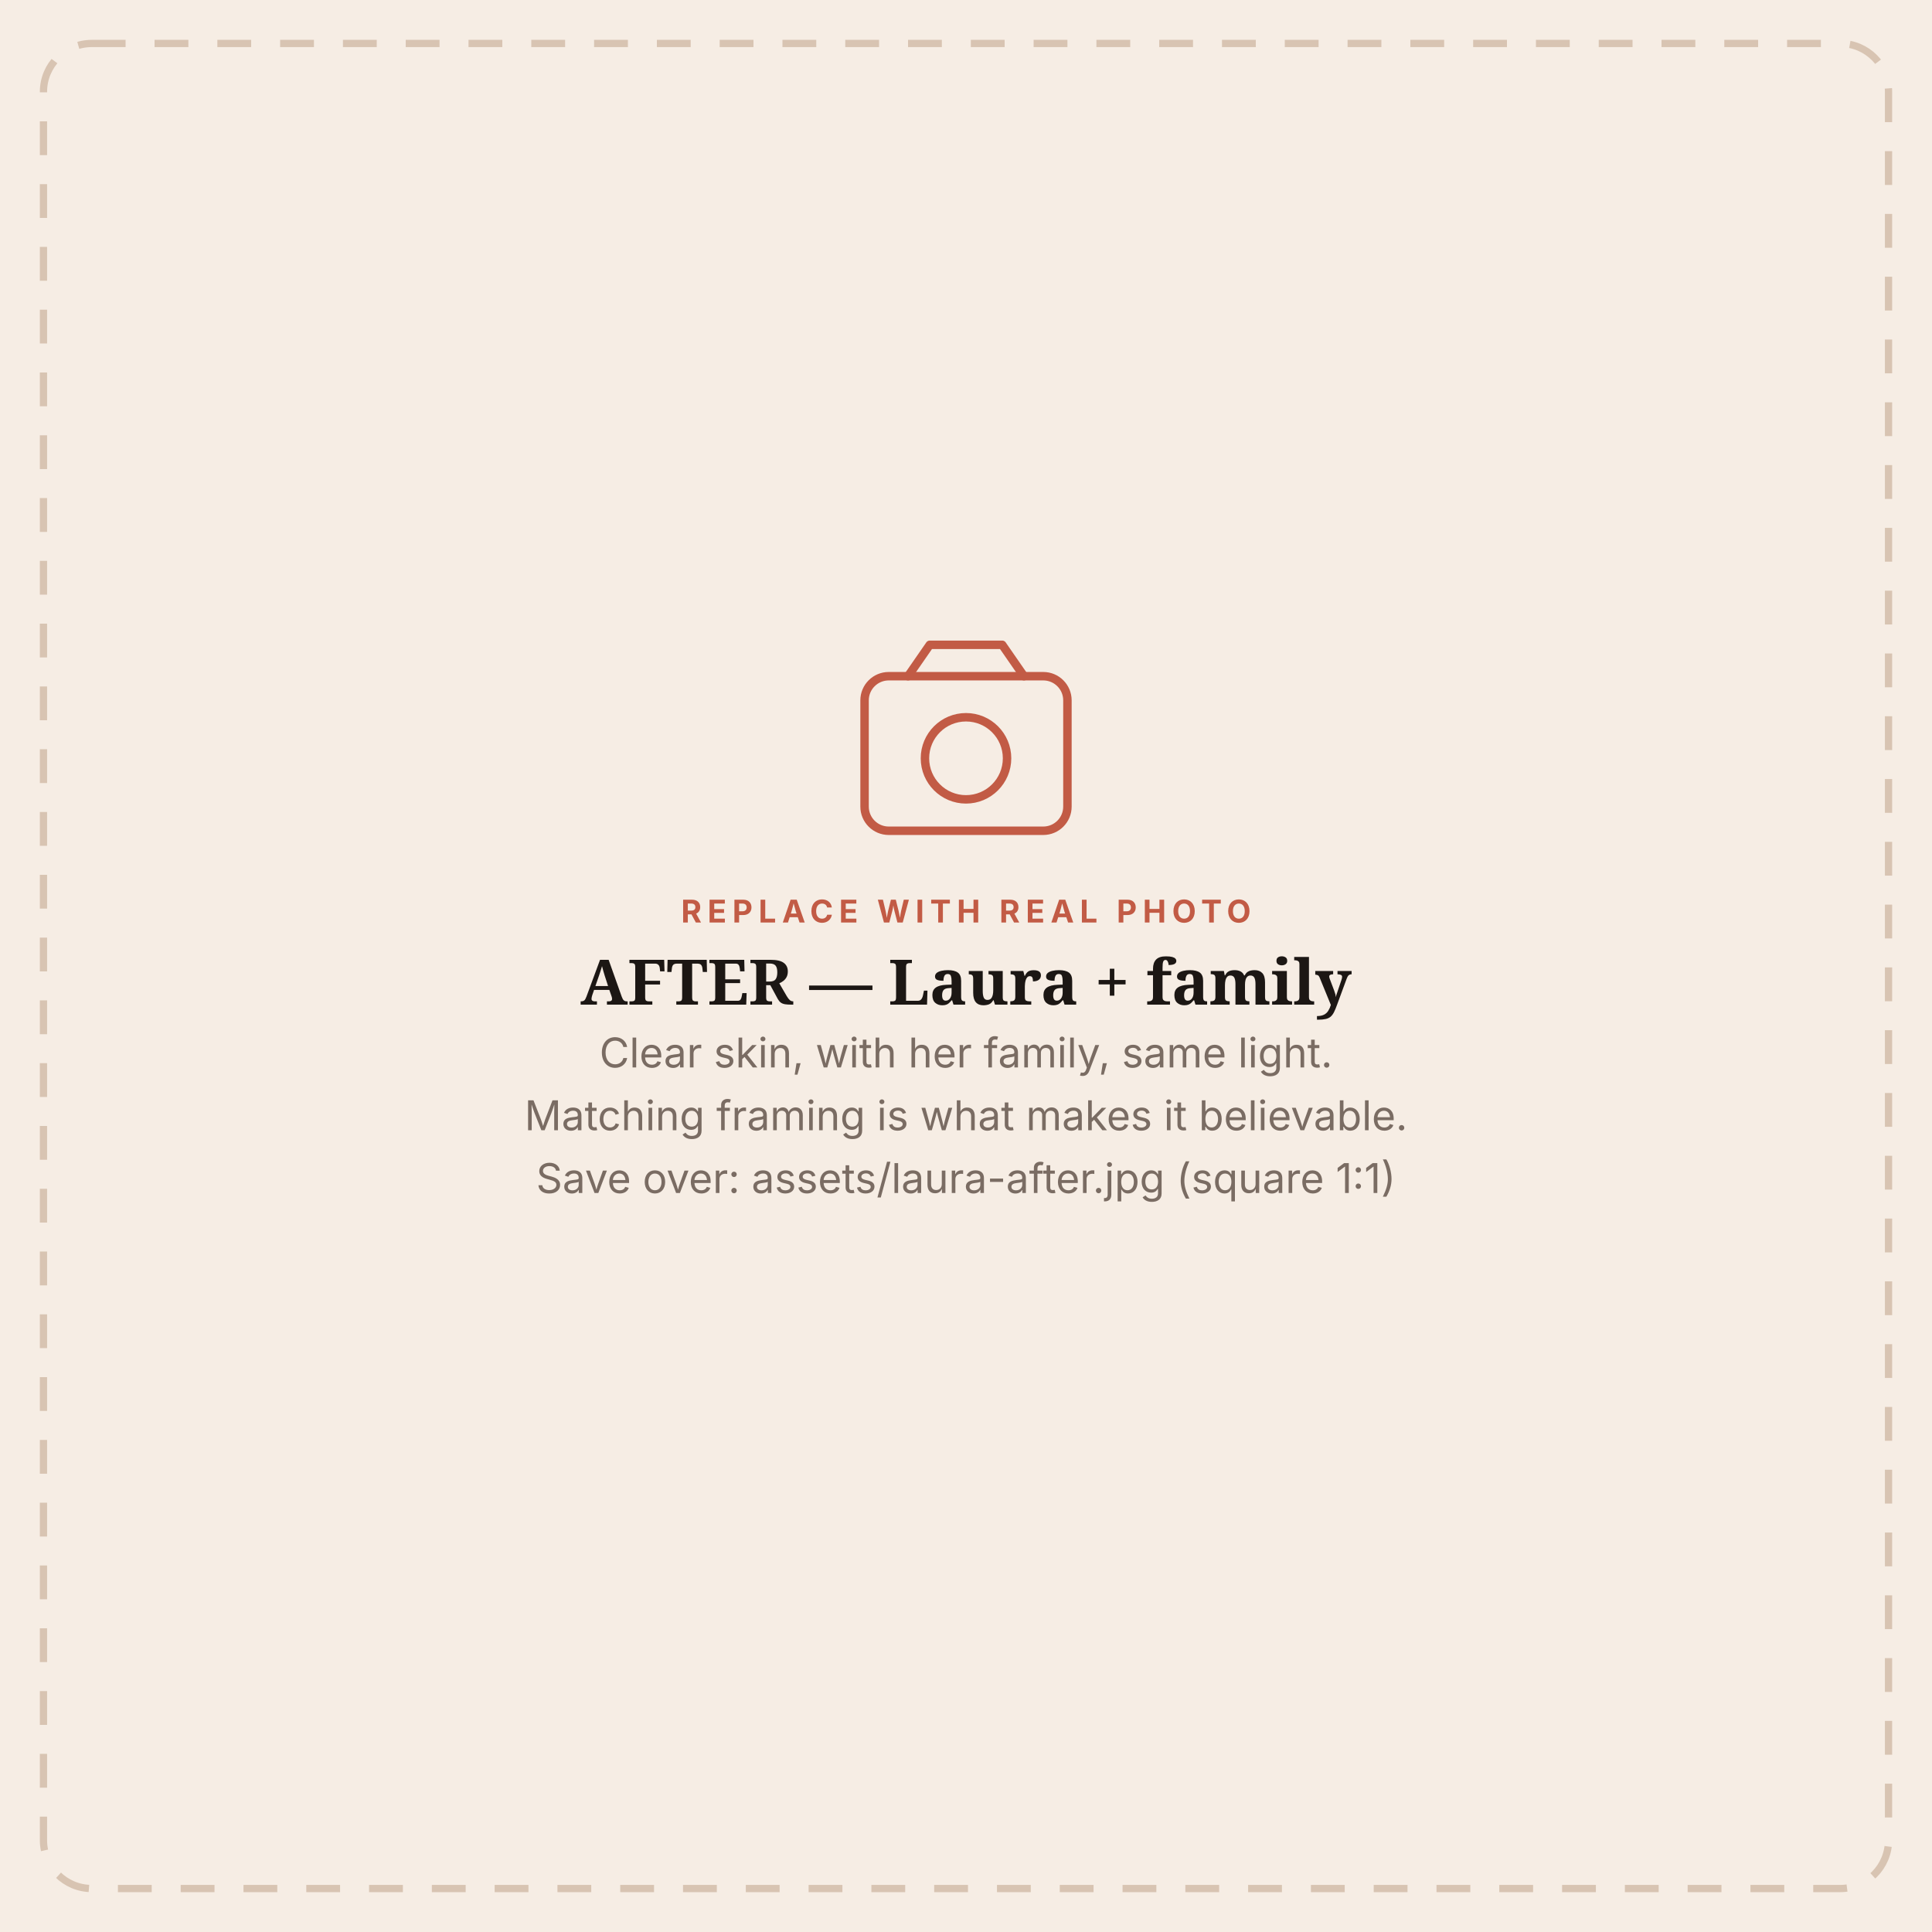
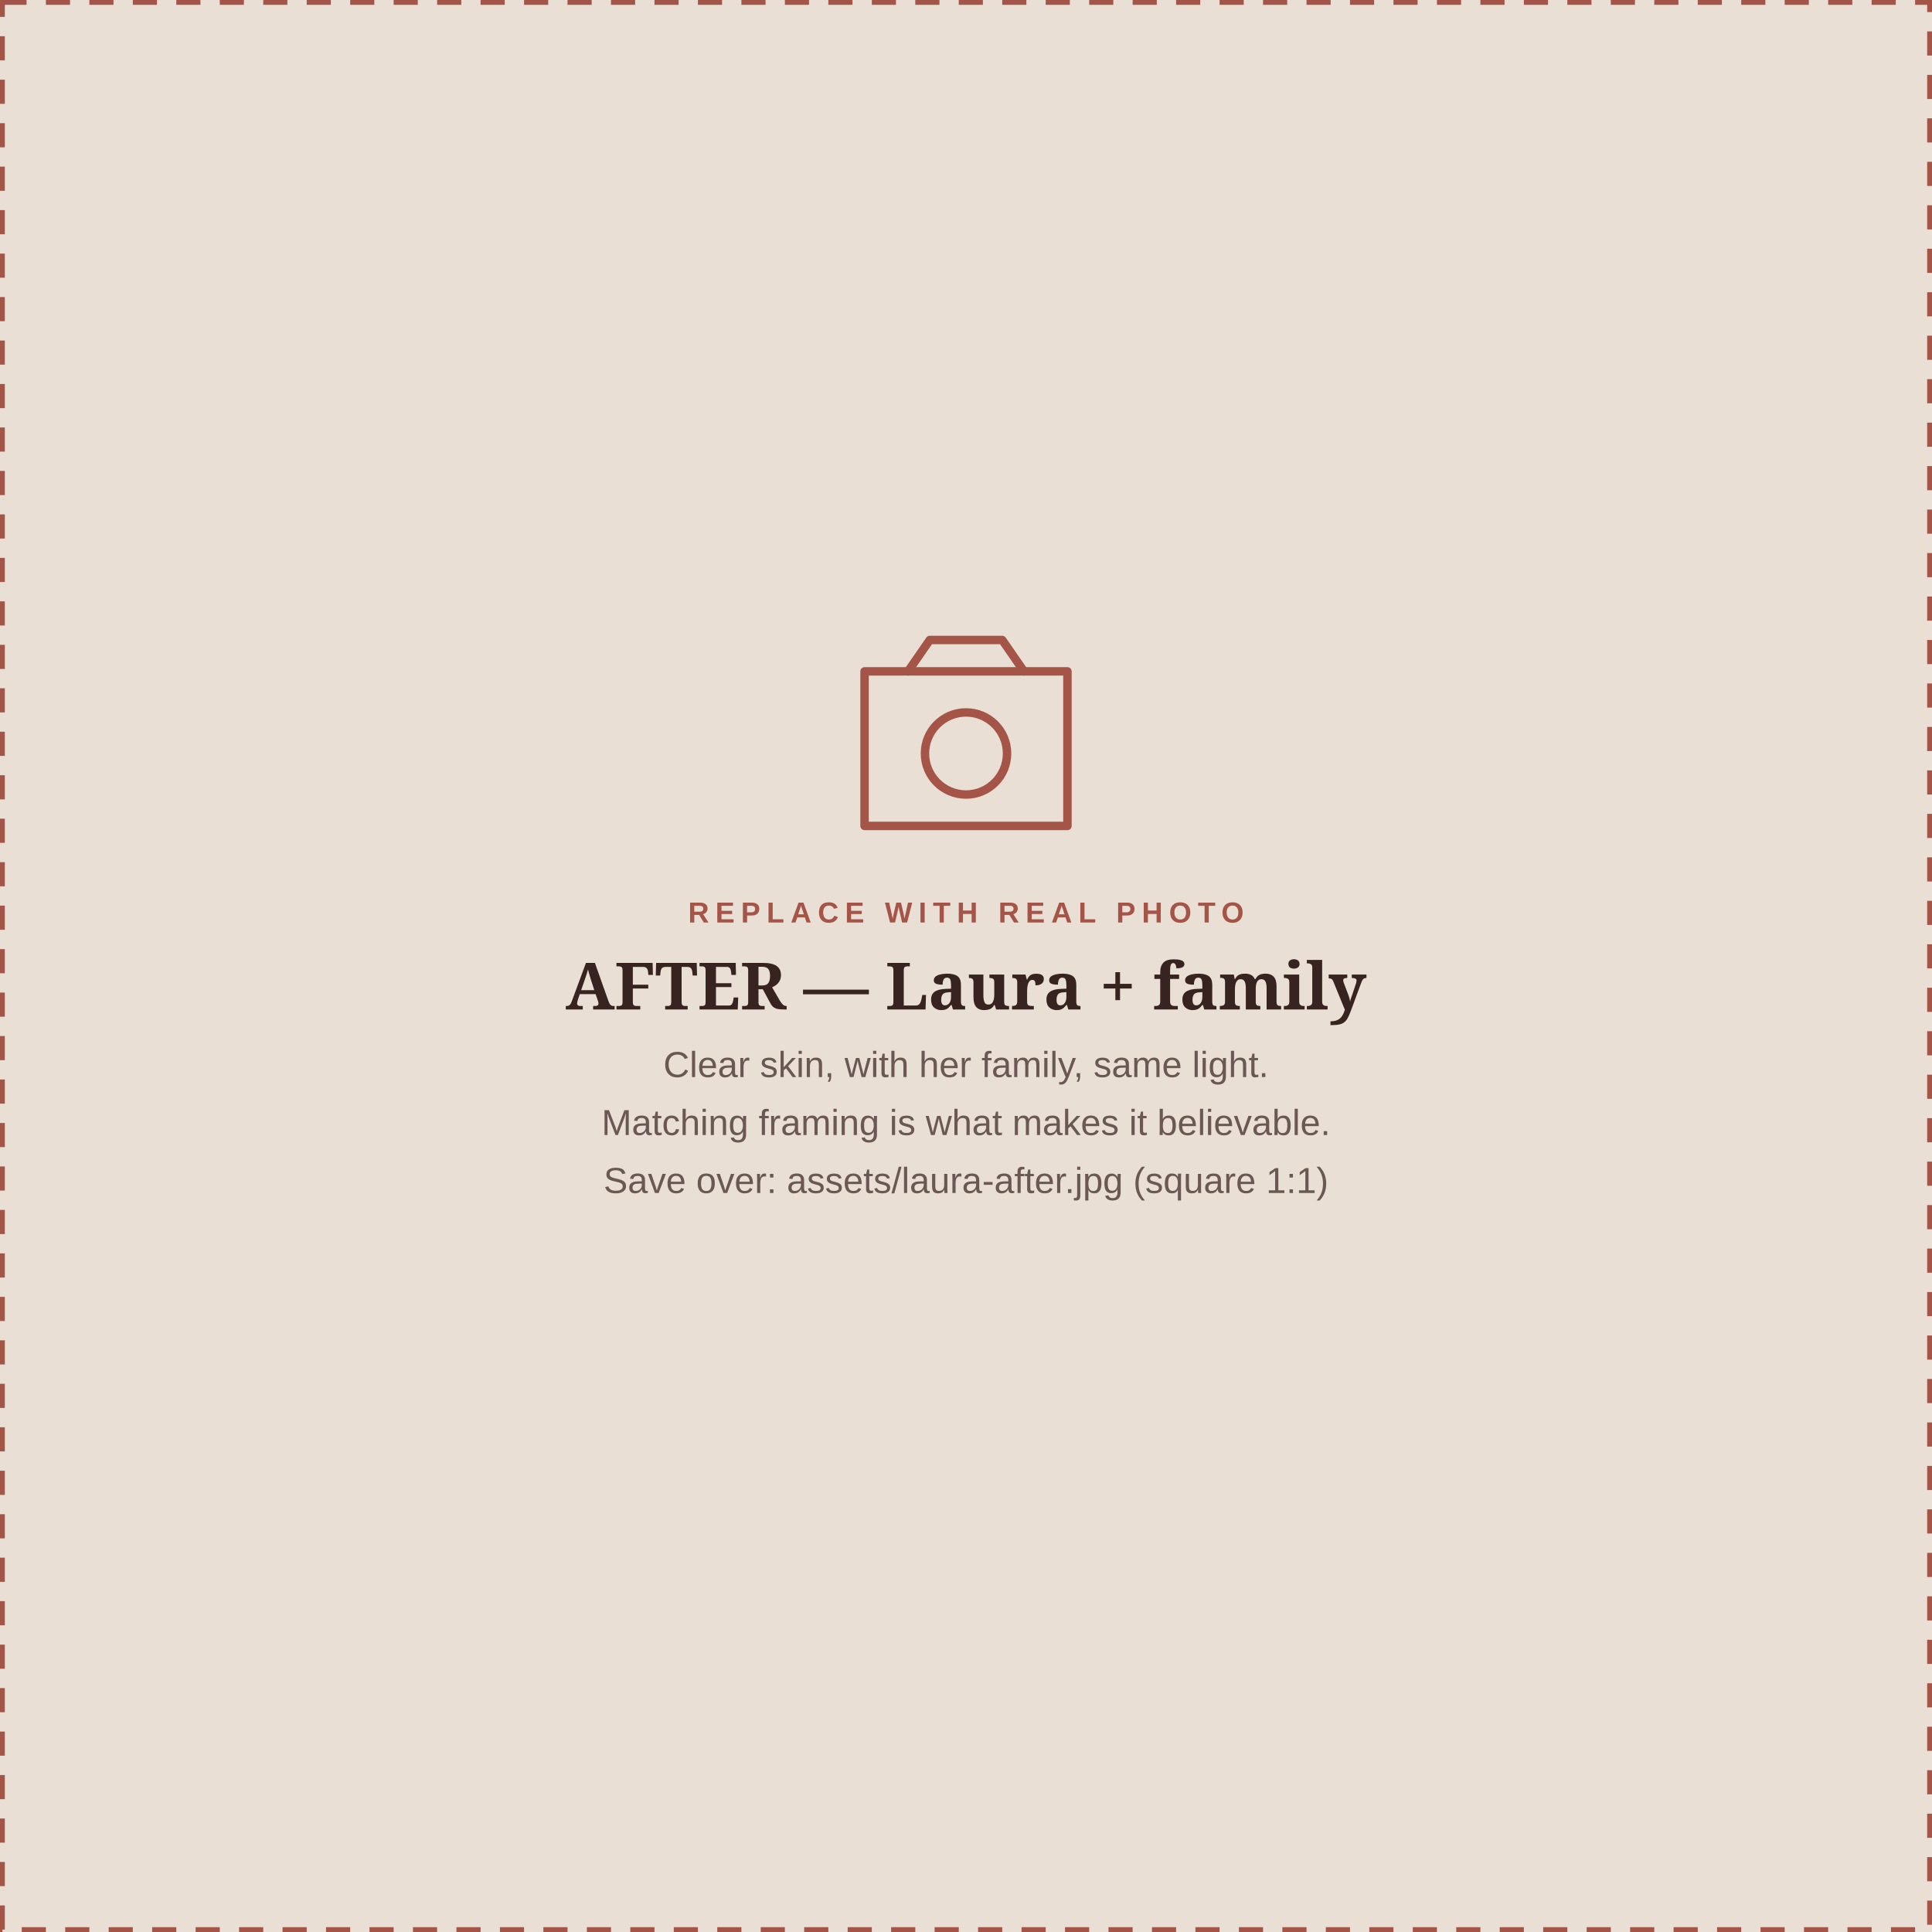
<svg xmlns="http://www.w3.org/2000/svg" viewBox="0 0 800 800" width="800" height="800" role="img" aria-label="AFTER — Laura + family placeholder">
-   <rect width="800" height="800" fill="#F6EDE4" />
-   <rect x="18" y="18" width="764" height="764" rx="20" fill="none" stroke="#D8C4B2" stroke-width="3" stroke-dasharray="14 12" />
-   <g transform="translate(400 310)" stroke="#C25B45" stroke-width="3.5" fill="none" stroke-linecap="round" stroke-linejoin="round">
-     <rect x="-42" y="-30" width="84" height="64" rx="10" />
+   <rect width="800" height="800" fill="#eadfd5" />
+   <rect x="1" y="1" width="798" height="798" fill="none" stroke="#a55448" stroke-width="2" stroke-dasharray="10 8" />
+   <g transform="translate(400 308)" stroke="#a55448" stroke-width="3.5" fill="none" stroke-linecap="round" stroke-linejoin="round">
+     <rect x="-42" y="-30" width="84" height="64" />
    <circle cx="0" cy="4" r="17" />
    <path d="M-24 -30l9-13h30l9 13" />
  </g>
-   <text x="400" y="382" text-anchor="middle" font-family="Inter, Helvetica, Arial, sans-serif" font-size="13" font-weight="700" letter-spacing="2.4" fill="#C25B45">REPLACE WITH REAL PHOTO</text>
-   <text x="400" y="416" text-anchor="middle" font-family="Georgia, serif" font-size="26" font-weight="700" fill="#1C1714">AFTER — Laura + family</text>
-   <text x="400" y="442" text-anchor="middle" font-family="Inter, Helvetica, Arial, sans-serif" font-size="17" fill="#7A6C63">Clear skin, with her family, same light.</text>
-   <text x="400" y="468" text-anchor="middle" font-family="Inter, Helvetica, Arial, sans-serif" font-size="17" fill="#7A6C63">Matching framing is what makes it believable.</text>
-   <text x="400" y="494" text-anchor="middle" font-family="Inter, Helvetica, Arial, sans-serif" font-size="17" fill="#7A6C63">Save over: assets/laura-after.jpg (square 1:1)</text>
+   <text x="400" y="382" text-anchor="middle" font-family="Avenir Next, Avenir, Helvetica Neue, Arial, sans-serif" font-size="12" font-weight="700" letter-spacing="2.6" fill="#a55448">REPLACE WITH REAL PHOTO</text>
+   <text x="400" y="418" text-anchor="middle" font-family="Georgia, serif" font-size="27" font-weight="700" fill="#37231f">AFTER — Laura + family</text>
+   <text x="400" y="446" text-anchor="middle" font-family="Avenir Next, Avenir, Helvetica Neue, Arial, sans-serif" font-size="15" fill="#6a5853">Clear skin, with her family, same light.</text>
+   <text x="400" y="470" text-anchor="middle" font-family="Avenir Next, Avenir, Helvetica Neue, Arial, sans-serif" font-size="15" fill="#6a5853">Matching framing is what makes it believable.</text>
+   <text x="400" y="494" text-anchor="middle" font-family="Avenir Next, Avenir, Helvetica Neue, Arial, sans-serif" font-size="15" fill="#6a5853">Save over: assets/laura-after.jpg (square 1:1)</text>
</svg>
